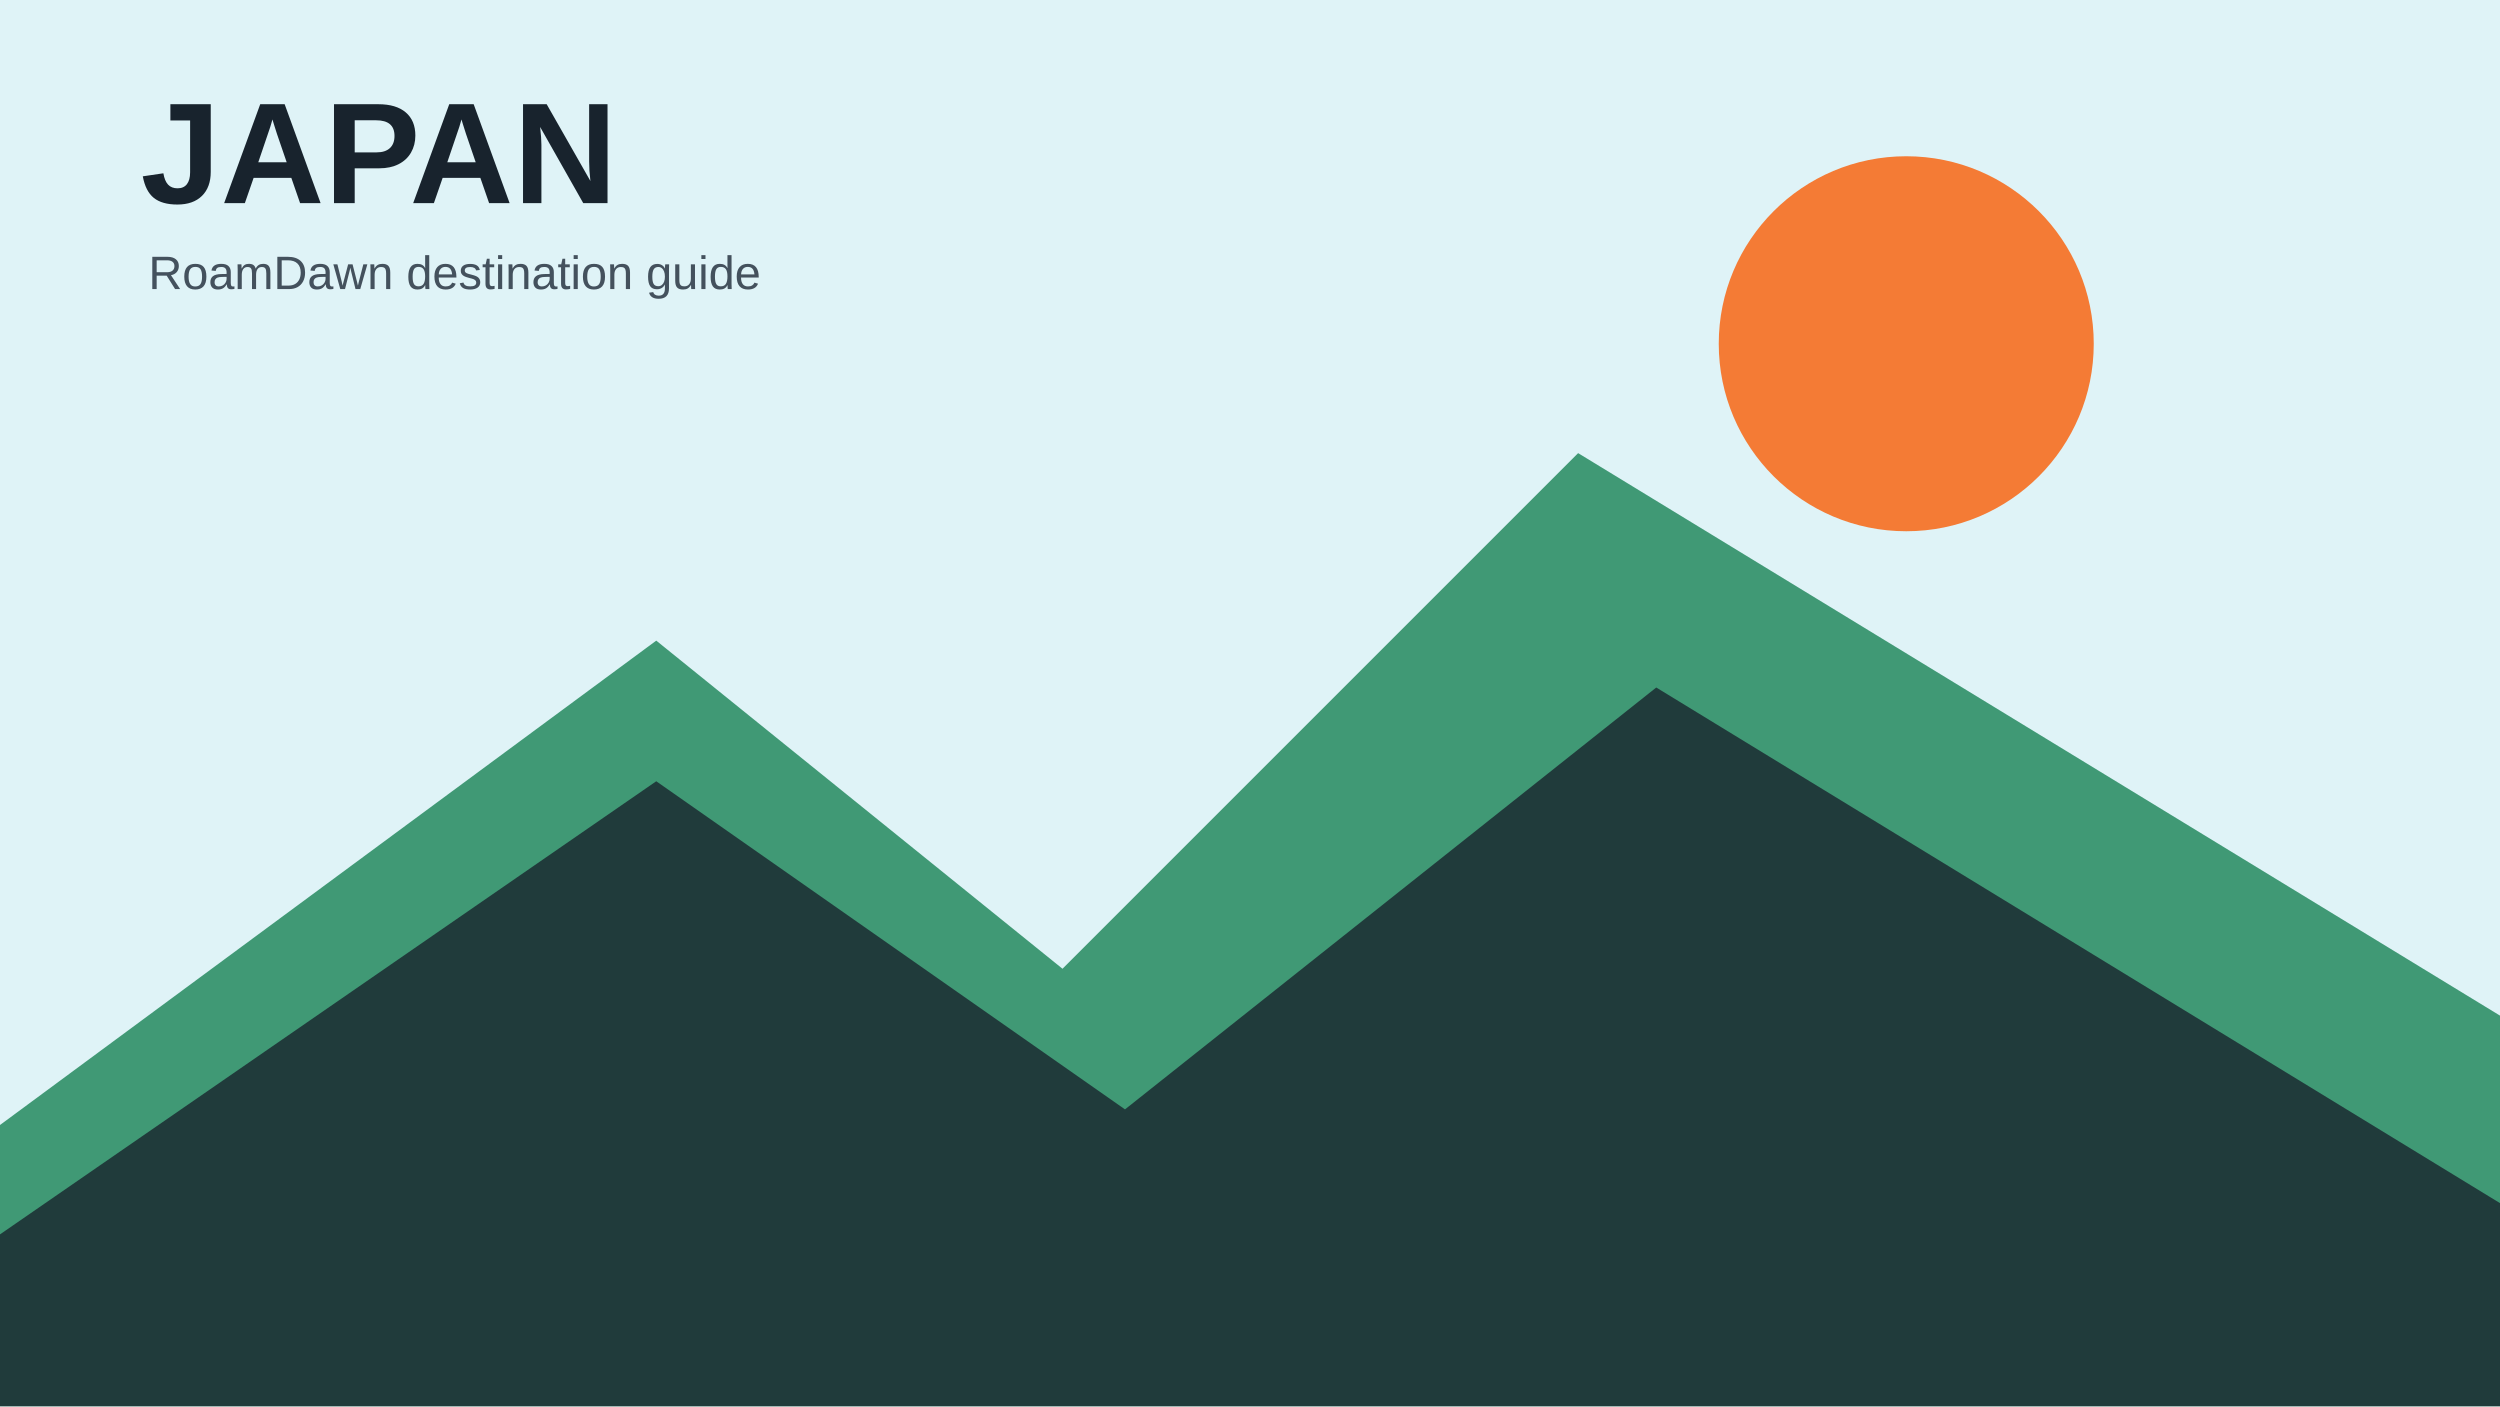
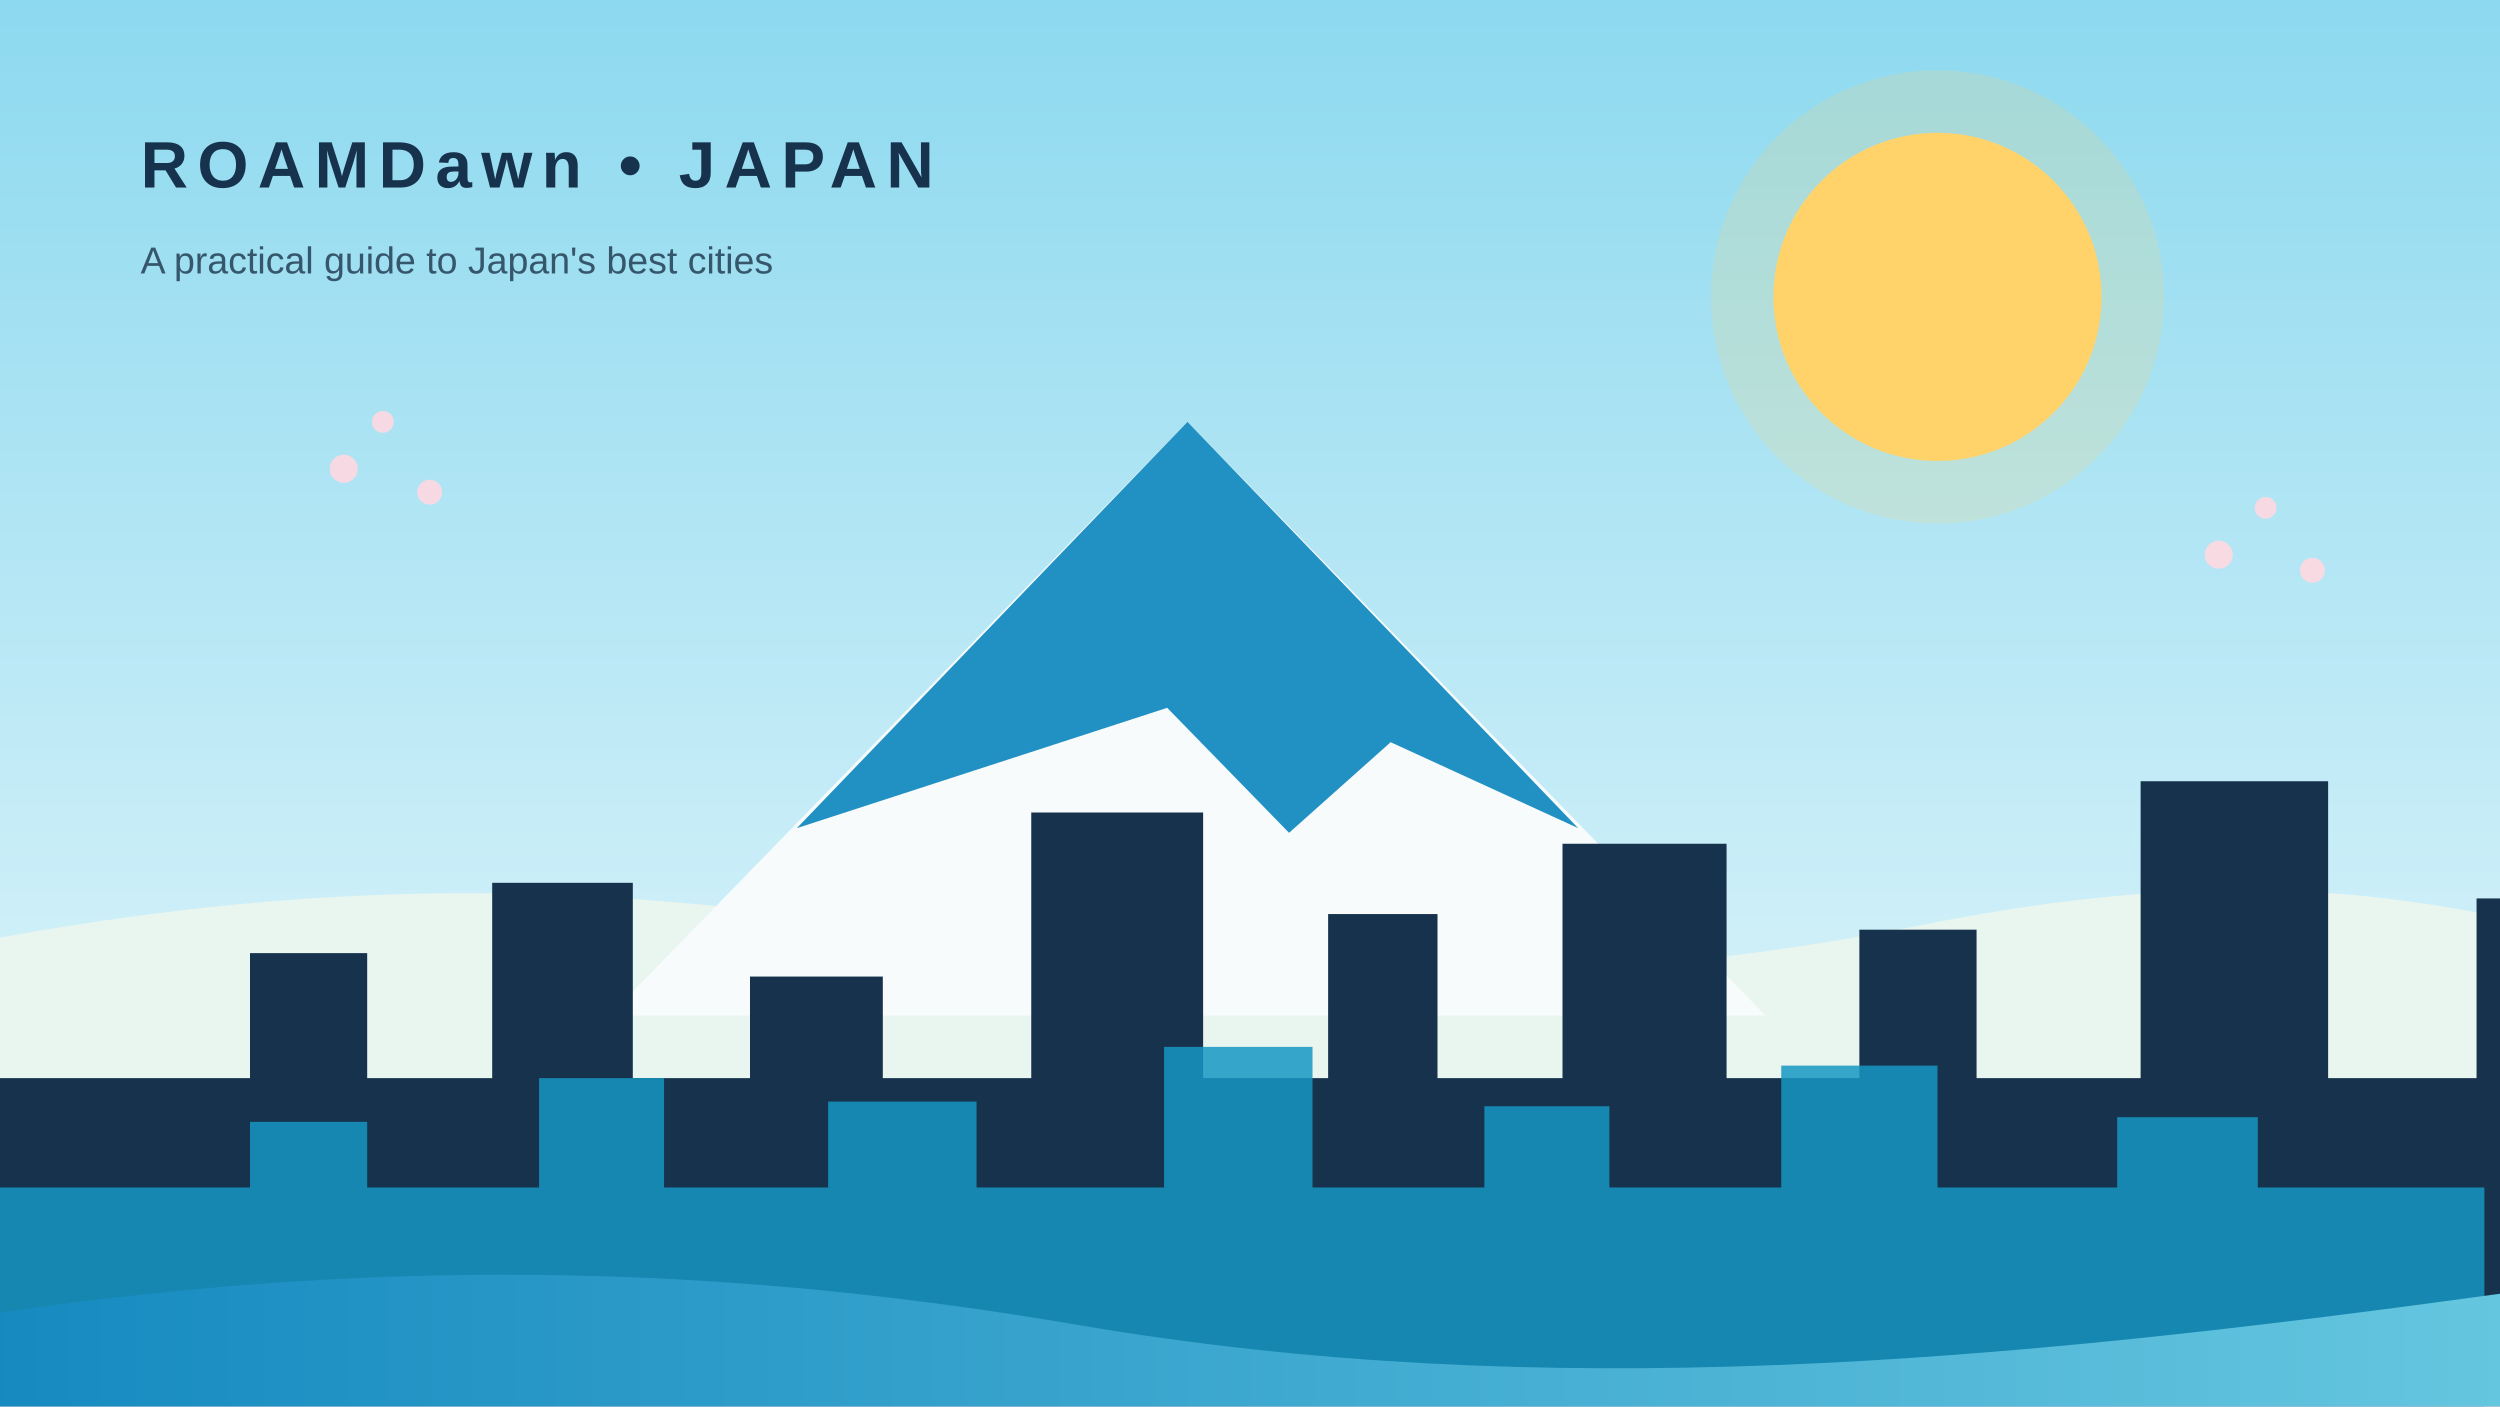
- <svg xmlns="http://www.w3.org/2000/svg" viewBox="0 0 1600 900">
-   <rect width="1600" height="900" fill="#dff3f7" />
-   <circle cx="1220" cy="220" r="120" fill="#f47b35" />
-   <path d="M0 720L420 410l260 210 330-330 590 360v250H0z" fill="#2f8f67" opacity=".9" />
-   <path d="M0 790L420 500l300 210 340-270 540 330v130H0z" fill="#18232d" opacity=".8" />
-   <text x="90" y="130" font-family="Arial" font-size="92" font-weight="700" fill="#18232d">JAPAN</text>
-   <text x="95" y="185" font-family="Arial" font-size="30" fill="#44515d">RoamDawn destination guide</text>
+ <svg xmlns="http://www.w3.org/2000/svg" viewBox="0 0 1600 900" role="img" aria-labelledby="title desc">
+   <defs>
+     <linearGradient id="sky" x1="0" y1="0" x2="0" y2="1">
+       <stop offset="0" stop-color="#8dd9ef" />
+       <stop offset="1" stop-color="#eefafd" />
+     </linearGradient>
+     <linearGradient id="water" x1="0" y1="0" x2="1" y2="0">
+       <stop offset="0" stop-color="#168ac0" />
+       <stop offset="1" stop-color="#65c6df" />
+     </linearGradient>
+   </defs>
+   <rect width="1600" height="900" fill="url(#sky)" />
+   <circle cx="1240" cy="190" r="105" fill="#ffd36a" />
+   <circle cx="1240" cy="190" r="145" fill="#ffd36a" opacity=".18" />
+   <path d="M0 600C250 555 420 570 610 600c230 38 440 28 620-8 150-30 260-28 370-5v313H0z" fill="#e9f5ef" />
+   <path d="M390 650 760 270l370 380z" fill="#f7fbfc" />
+   <path d="M510 530 760 270l250 260-120-55-65 58-78-80z" fill="#168ac0" opacity=".95" />
+   <path d="M0 690h160v-80h75v80h80v-125h90v125h75v-65h85v65h95v-170h110v170h80v-105h70v105h80v-150h105v150h85v-95h75v95h105v-190h120v190h95v-115h75v115h150v210H0z" fill="#17324d" />
+   <path d="M0 760h160v-42h75v42h110v-70h80v70h105v-55h95v55h120v-90h95v90h110v-52h80v52h110v-78h100v78h115v-45h90v45h145v140H0z" fill="#1596c2" opacity=".85" />
+   <path d="M0 840c260-38 480-28 690 8 300 51 590 24 910-20v72H0z" fill="url(#water)" />
+   <g fill="#ffd8e1" opacity=".9">
+     <circle cx="220" cy="300" r="9" />
+     <circle cx="245" cy="270" r="7" />
+     <circle cx="275" cy="315" r="8" />
+     <circle cx="1420" cy="355" r="9" />
+     <circle cx="1450" cy="325" r="7" />
+     <circle cx="1480" cy="365" r="8" />
+   </g>
+   <text x="90" y="120" font-family="Arial, sans-serif" font-size="42" font-weight="700" letter-spacing="6" fill="#17324d">ROAMDawn • JAPAN</text>
+   <text x="90" y="175" font-family="Arial, sans-serif" font-size="24" fill="#36566b">A practical guide to Japan's best cities</text>
</svg>
